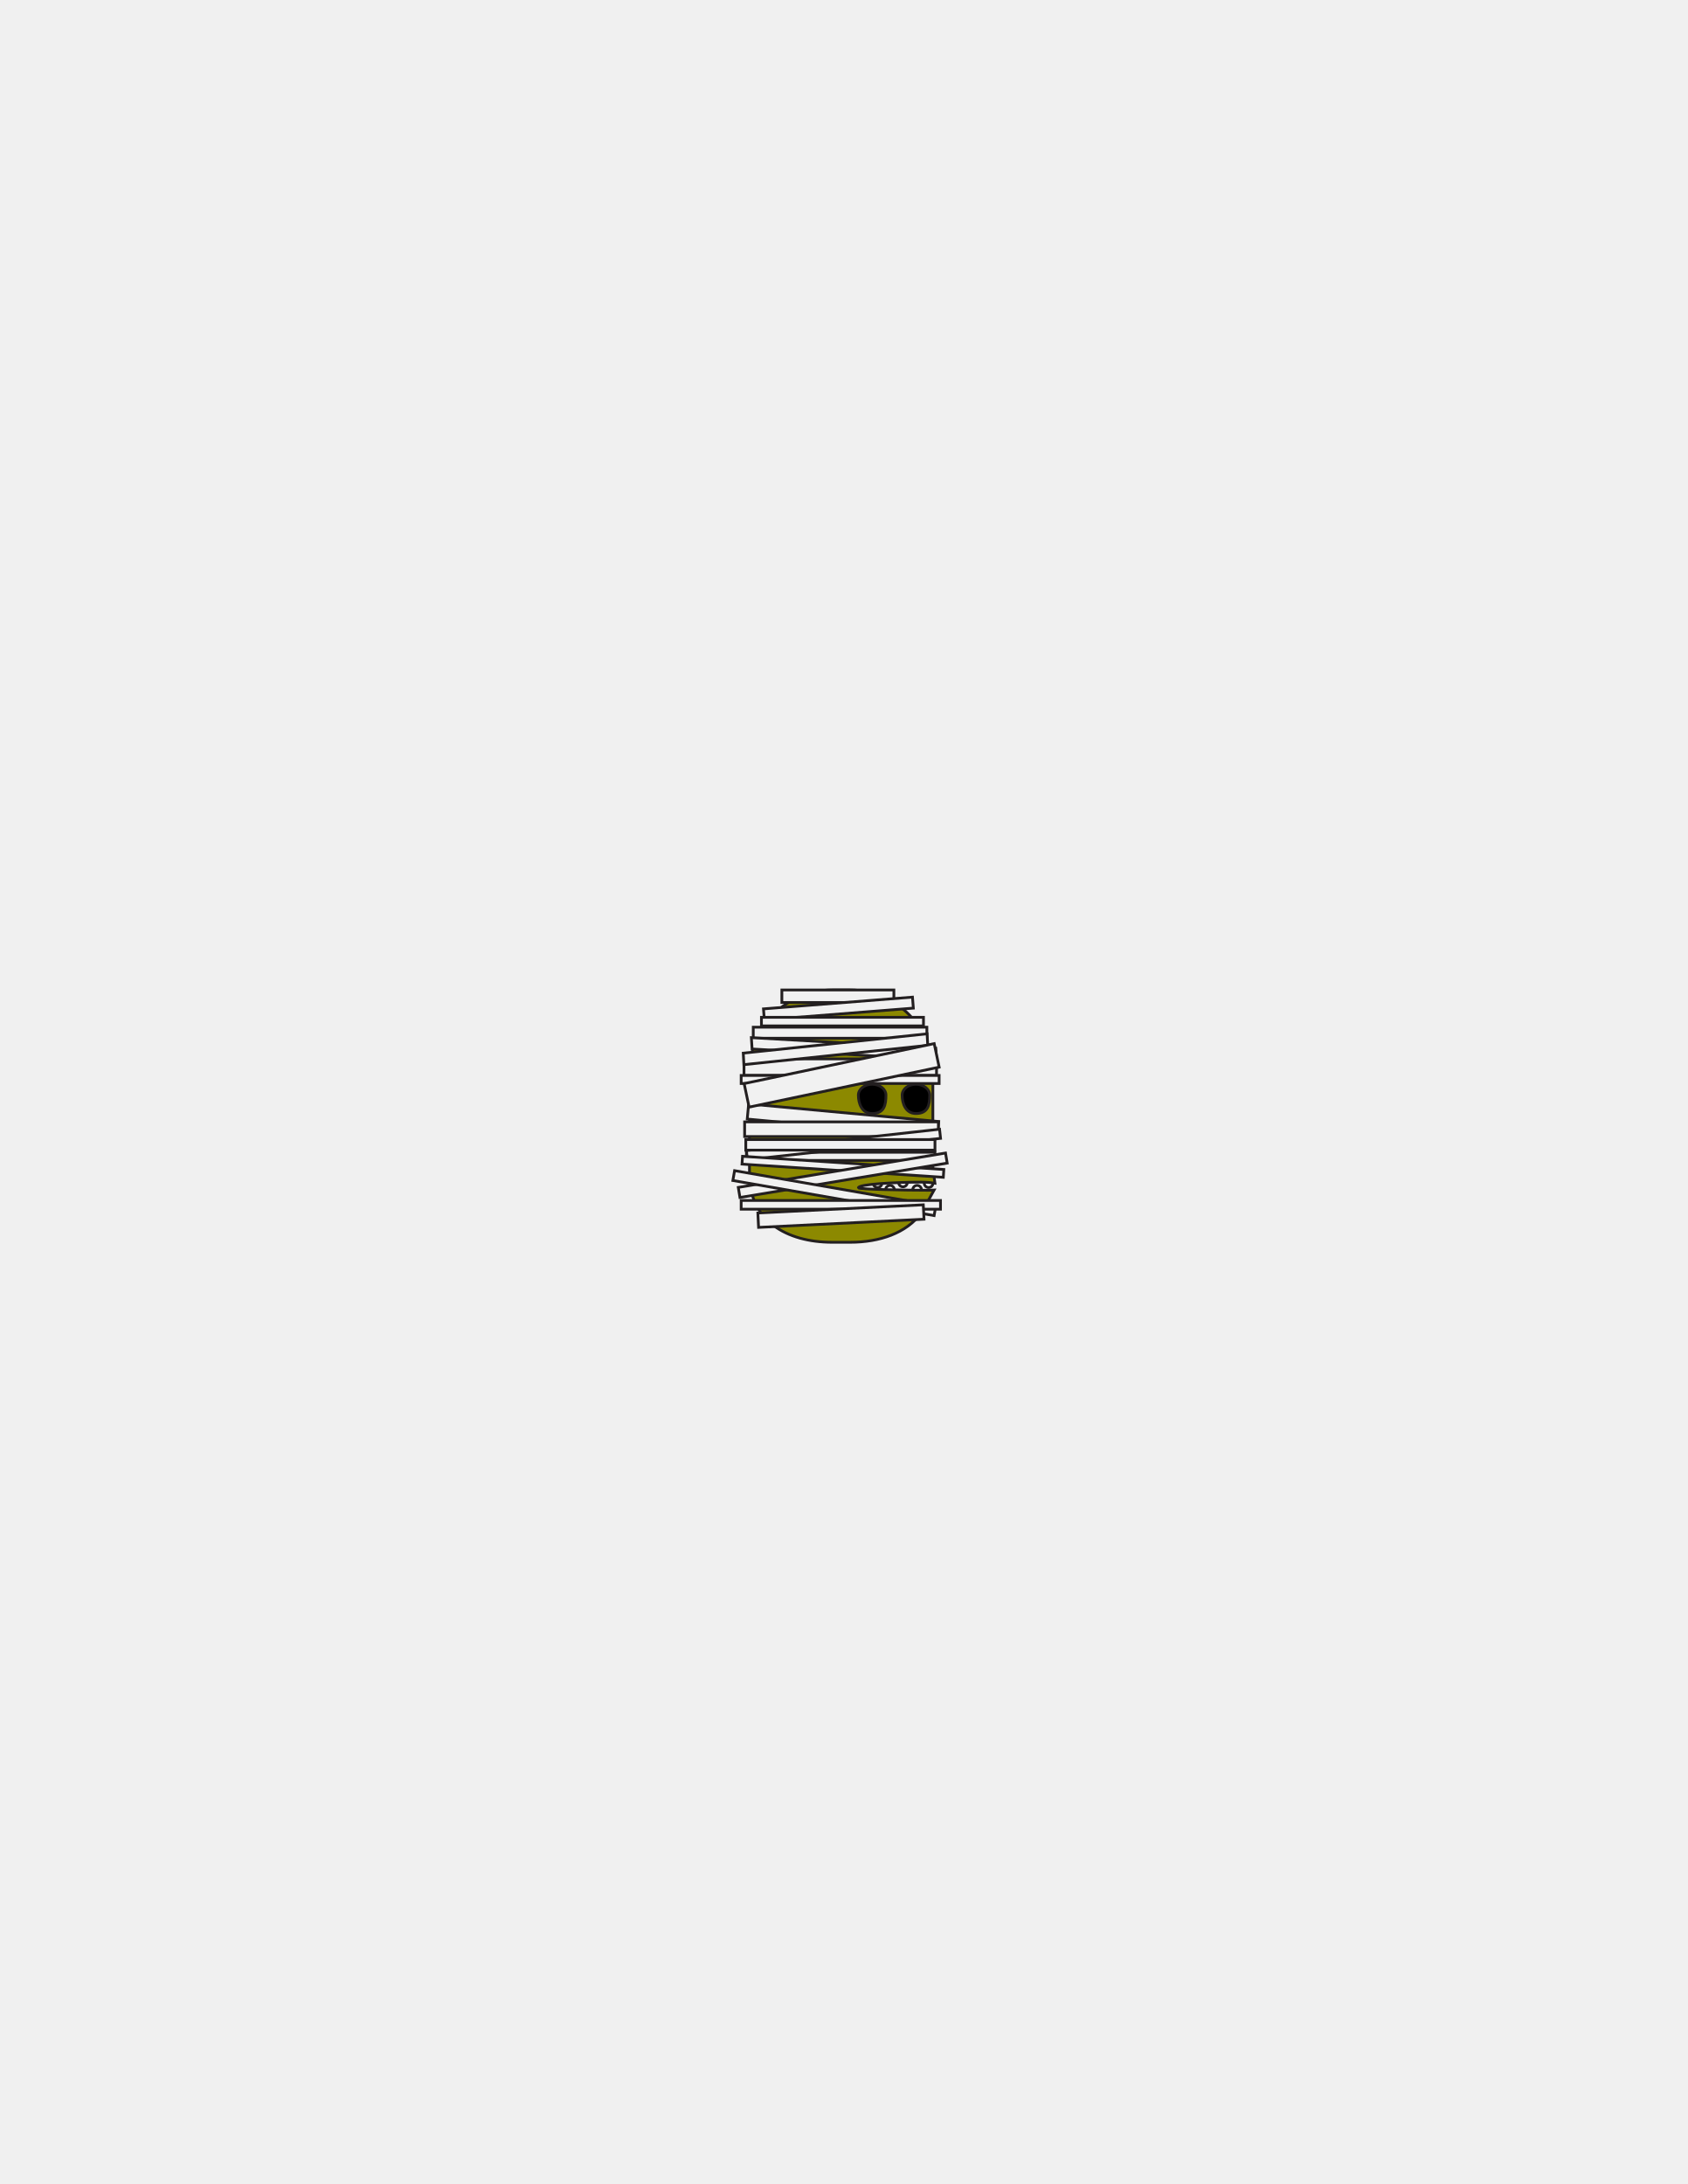
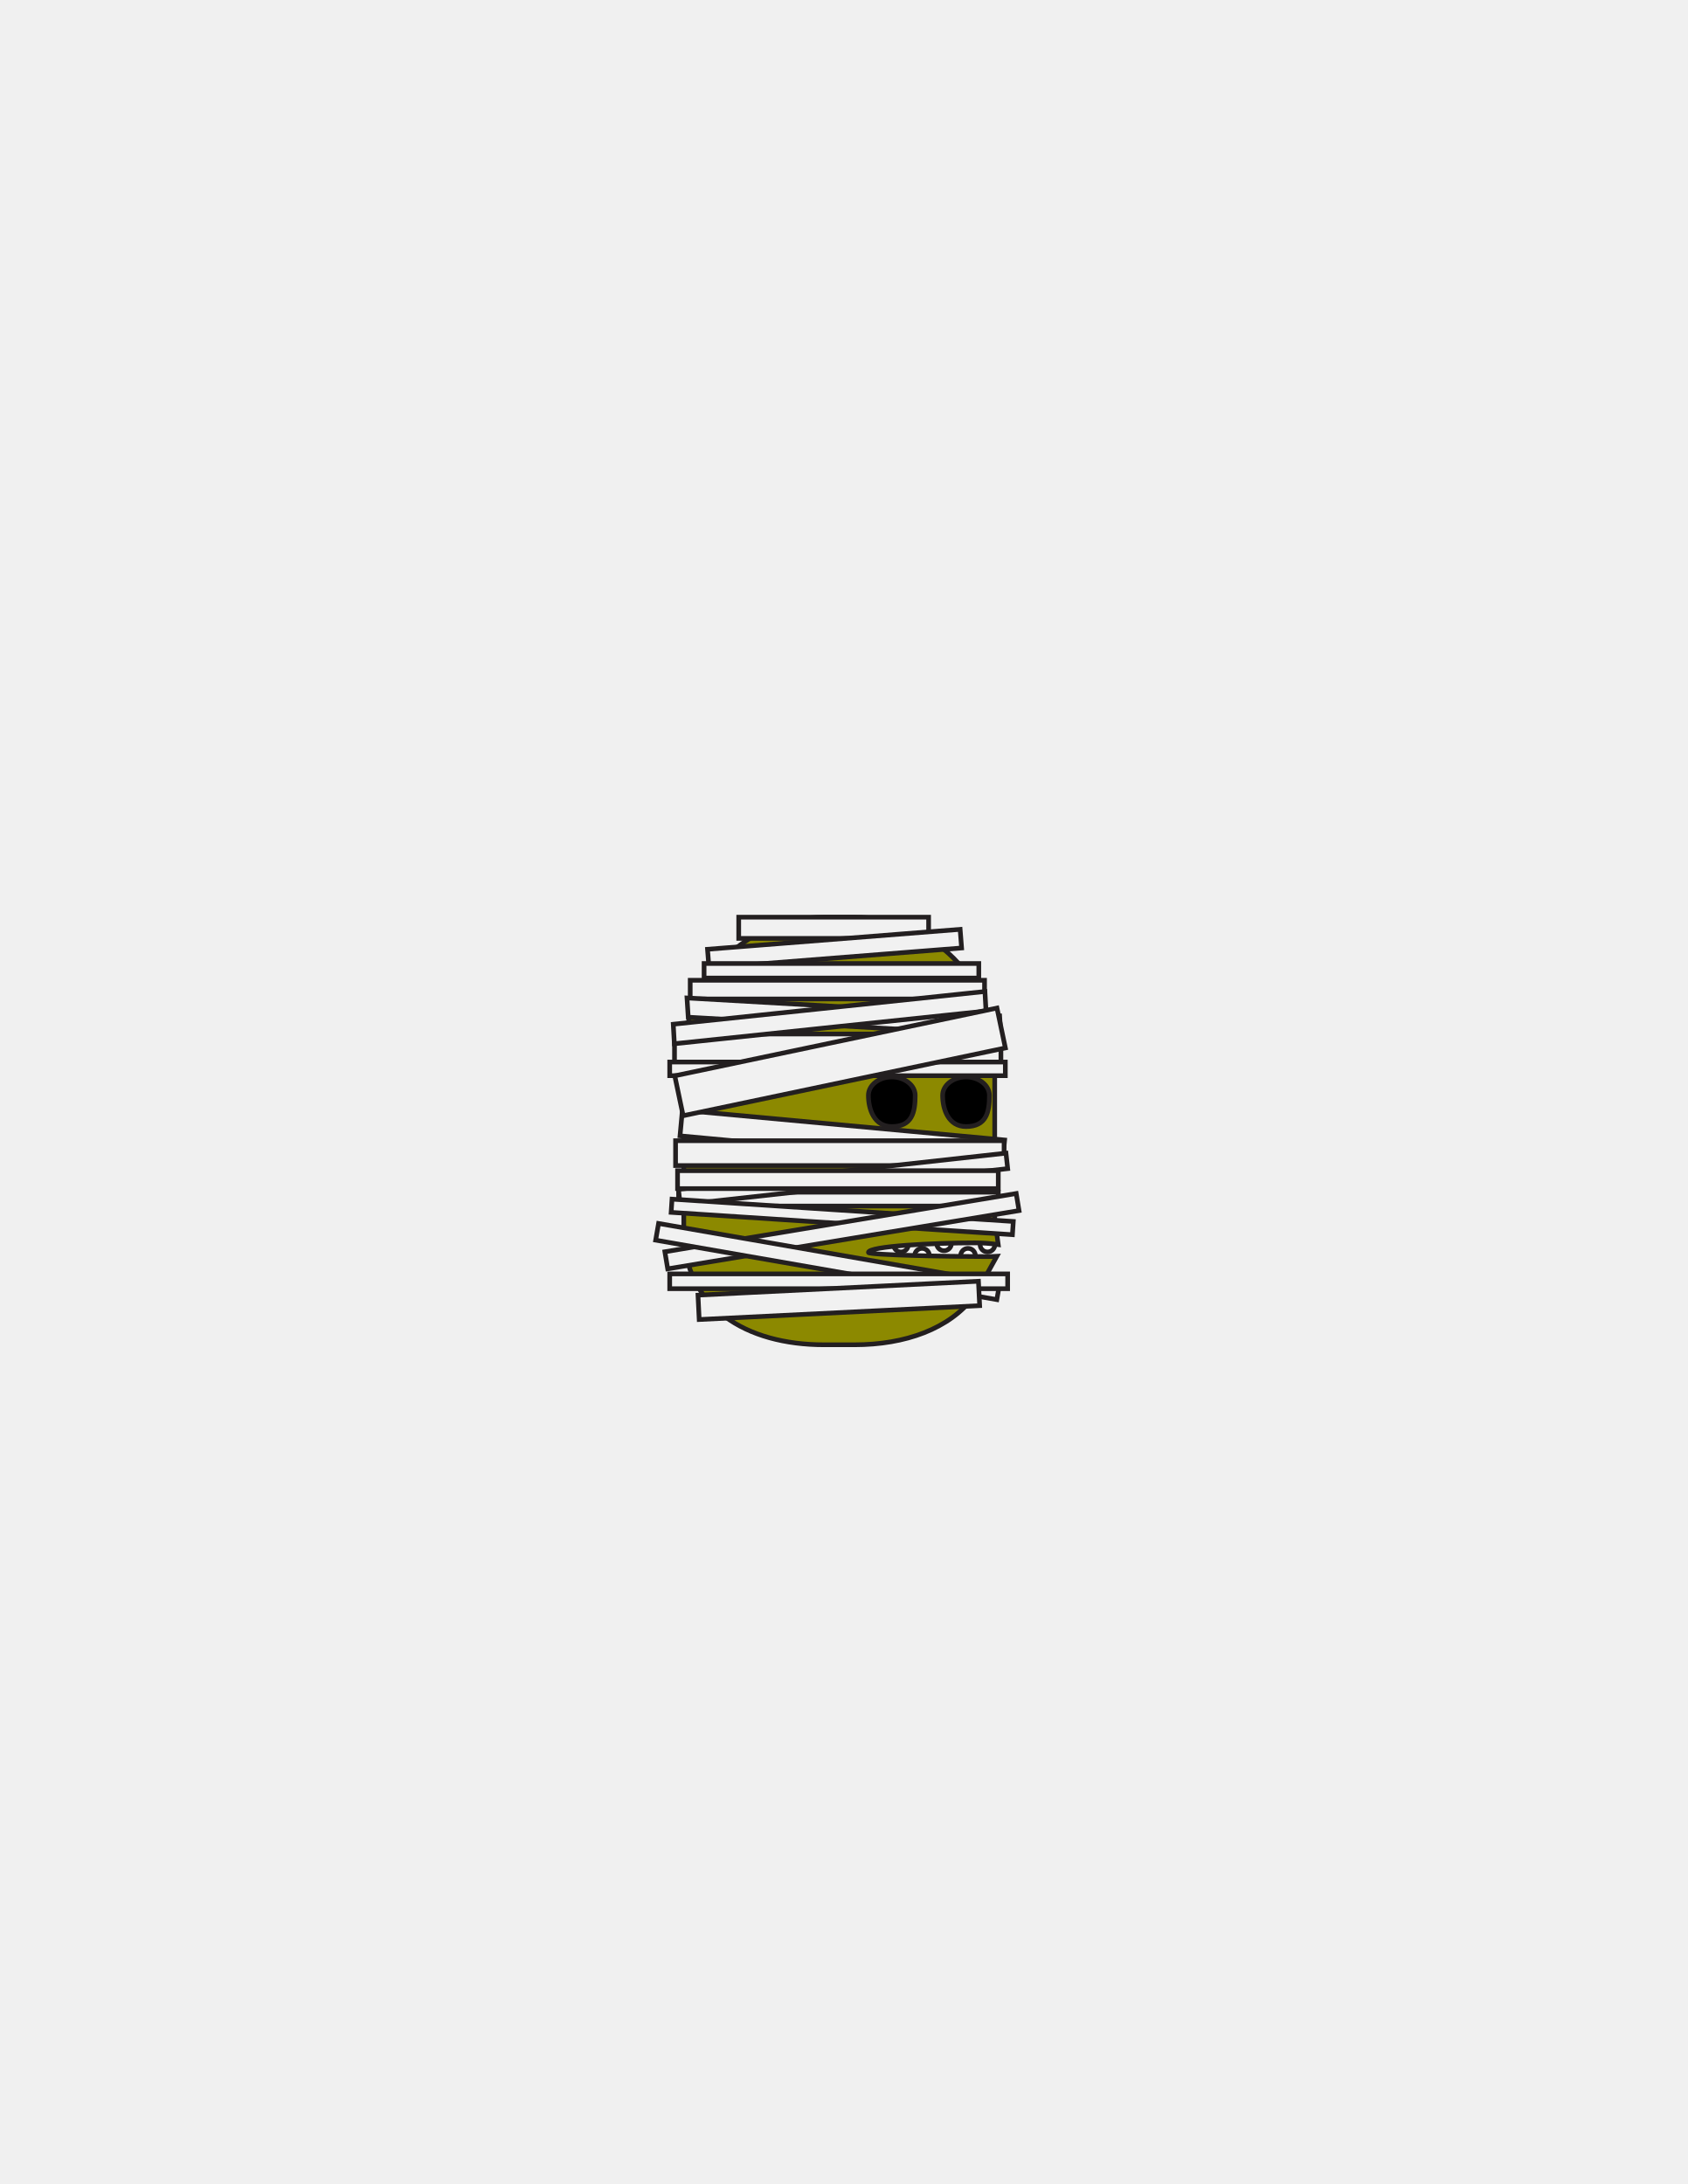
<svg xmlns="http://www.w3.org/2000/svg" version="1.1" id="Layer_1" x="0px" y="0px" width="612px" height="792px" viewBox="0 0 612 792" enable-background="new 0 0 612 792" xml:space="preserve">
-   <rect id="head_frame_1_" x="230.5" y="331.5" fill-opacity="0" fill="#231F20" width="151" height="131" />
-   <path fill="#FFFFFF" stroke="#231F20" stroke-miterlimit="10" d="M338.287,429.053c0,0.873-0.708,1.581-1.581,1.581l0,0  c-0.873,0-1.581-0.708-1.581-1.581v-1.514c0-0.873,0.708-1.581,1.581-1.581l0,0c0.873,0,1.581,0.708,1.581,1.581V429.053z" />
-   <path fill="#FFFFFF" stroke="#231F20" stroke-miterlimit="10" d="M328.993,428.794c0,0.873-0.708,1.581-1.581,1.581l0,0  c-0.873,0-1.581-0.708-1.581-1.581v-1.514c0-0.873,0.708-1.581,1.581-1.581l0,0c0.873,0,1.581,0.708,1.581,1.581V428.794z" />
-   <path fill="#FFFFFF" stroke="#231F20" stroke-miterlimit="10" d="M319.774,429.053c0,0.873-0.708,1.581-1.581,1.581l0,0  c-0.873,0-1.581-0.708-1.581-1.581v-1.514c0-0.873,0.708-1.581,1.581-1.581l0,0c0.873,0,1.581,0.708,1.581,1.581V429.053z" />
-   <path fill="#FFFFFF" stroke="#231F20" stroke-miterlimit="10" d="M324.287,432.97c0,0.873-0.708,1.581-1.581,1.581l0,0  c-0.873,0-1.581-0.708-1.581-1.581v-1.514c0-0.873,0.708-1.581,1.581-1.581l0,0c0.873,0,1.581,0.708,1.581,1.581V432.97z" />
-   <path fill="#FFFFFF" stroke="#231F20" stroke-miterlimit="10" d="M334.12,432.97c0,0.873-0.708,1.581-1.581,1.581l0,0  c-0.873,0-1.581-0.708-1.581-1.581v-1.514c0-0.873,0.708-1.581,1.581-1.581l0,0c0.873,0,1.581,0.708,1.581,1.581V432.97z" />
-   <path id="SECONDARY" fill="#8C8900" stroke="#231F20" stroke-miterlimit="10" d="M336.598,431.632  c-8.688,0-25.362-0.347-25.362-0.882c0-1.375,14.077-2.057,22.765-2.057c1.75,0,3.428,0.133,5,0.369l-0.75-5.625V389  c0-16.568-13.432-30-30-30h-6.5c-16.568,0-30,13.432-30,30v37c0,16.568,13.432,24.5,30,24.5h6.5c10.847,0,20.348-3.4,25.616-10.397  c0.536-0.712,4.376-7.753,4.821-8.54C338.002,431.604,337.308,431.632,336.598,431.632z" />
-   <rect id="PRIMARY_18_" x="283.5" y="359" fill="#F1F1F1" stroke="#231F20" stroke-miterlimit="10" width="40.614" height="4.541" />
-   <rect id="PRIMARY_17_" x="276.888" y="363.74" transform="matrix(0.9969 -0.0786 0.0786 0.9969 -27.7902 25.0088)" fill="#F1F1F1" stroke="#231F20" stroke-miterlimit="10" width="54.198" height="4" />
-   <rect id="PRIMARY_16_" x="273.125" y="372.5" fill="#F1F1F1" stroke="#231F20" stroke-miterlimit="10" width="62.952" height="4" />
-   <rect id="PRIMARY_15_" x="276.094" y="368.913" fill="#F1F1F1" stroke="#231F20" stroke-miterlimit="10" width="58.752" height="3.111" />
-   <rect id="PRIMARY_14_" x="271.051" y="403.481" transform="matrix(0.9958 0.092 -0.092 0.9958 38.6574 -26.39)" fill="#F1F1F1" stroke="#231F20" stroke-miterlimit="10" width="69.208" height="5.5" />
-   <rect id="PRIMARY_13_" x="269.769" y="384" fill="#F1F1F1" stroke="#231F20" stroke-miterlimit="10" width="69.807" height="6" />
-   <rect id="PRIMARY_12_" x="268.74" y="390" fill="#F1F1F1" stroke="#231F20" stroke-miterlimit="10" width="71.781" height="2.919" />
-   <polygon id="PRIMARY_11_" fill="#F1F1F1" stroke="#231F20" stroke-miterlimit="10" points="272.701,380.404 339.56,384.212   339.301,380.096 272.439,376.288 " />
-   <polygon id="PRIMARY_10_" fill="#F1F1F1" stroke="#231F20" stroke-miterlimit="10" points="336.39,379.082 269.733,386.082   269.5,381.903 336.157,374.903 " />
-   <rect id="PRIMARY_9_" x="269.945" y="385.606" transform="matrix(0.9786 -0.2059 0.2059 0.9786 -73.7454 71.175)" fill="#F1F1F1" stroke="#231F20" stroke-miterlimit="10" width="70.422" height="8.723" />
-   <path stroke="#231F20" stroke-miterlimit="10" d="M321.242,397.133c0,3.616-0.642,6.672-5.004,6.672  c-3.757,0-5.003-3.668-5.003-6.672c0-2.174,2.239-3.938,5.003-3.938S321.242,394.959,321.242,397.133z" />
-   <path stroke="#231F20" stroke-miterlimit="10" d="M337.115,397.133c0,3.616-0.641,6.672-5.003,6.672  c-3.757,0-5.004-3.668-5.004-6.672c0-2.174,2.24-3.938,5.004-3.938S337.115,394.959,337.115,397.133z" />
-   <rect id="PRIMARY_8_" x="269.995" y="406.834" fill="#F1F1F1" stroke="#231F20" stroke-miterlimit="10" width="70.26" height="5.317" />
-   <rect id="PRIMARY_7_" x="270.652" y="417.852" fill="#F1F1F1" stroke="#231F20" stroke-miterlimit="10" width="68.361" height="2.963" />
-   <rect id="PRIMARY_6_" x="270.585" y="413.345" transform="matrix(0.994 -0.1098 0.1098 0.994 -43.7115 36.0807)" fill="#F1F1F1" stroke="#231F20" stroke-miterlimit="10" width="70.463" height="3.335" />
-   <rect id="PRIMARY_5_" x="270.417" y="413.25" fill="#F1F1F1" stroke="#231F20" stroke-miterlimit="10" width="68.595" height="3.833" />
-   <rect id="PRIMARY_4_" x="269.085" y="421.72" transform="matrix(-0.9979 -0.0653 0.0653 -0.9979 583.0194 865.3362)" fill="#F1F1F1" stroke="#231F20" stroke-miterlimit="10" width="73.141" height="2.836" />
-   <rect id="PRIMARY_3_" x="267.5" y="424.333" transform="matrix(0.9865 -0.1637 0.1637 0.9865 -65.6553 55.7843)" fill="#F1F1F1" stroke="#231F20" stroke-miterlimit="10" width="76.167" height="3.704" />
-   <rect id="PRIMARY_2_" x="265.5" y="430.875" transform="matrix(0.9851 0.1718 -0.1718 0.9851 78.8358 -45.5437)" fill="#F1F1F1" stroke="#231F20" stroke-miterlimit="10" width="74.076" height="3.624" />
-   <rect id="PRIMARY_1_" x="268.74" y="435.334" fill="#F1F1F1" stroke="#231F20" stroke-miterlimit="10" width="72.278" height="3.166" />
-   <rect id="PRIMARY" x="274.876" y="438.386" transform="matrix(0.9988 -0.0494 0.0494 0.9988 -21.4066 15.5956)" fill="#F1F1F1" stroke="#231F20" stroke-miterlimit="10" width="60.056" height="5.229" />
+   <rect id="head_frame_1_" x="178" y="286" fill="#231F20" fill-opacity="0" width="256" height="222" />
+   <path fill="#FFFFFF" stroke="#231F20" stroke-width="1.695" stroke-miterlimit="10" d="M360.738,451.318  c0,1.479-1.2,2.68-2.681,2.68l0,0c-1.479,0-2.68-1.2-2.68-2.68v-2.565c0-1.479,1.2-2.679,2.68-2.679l0,0  c1.48,0,2.681,1.199,2.681,2.679V451.318z" />
+   <path fill="#FFFFFF" stroke="#231F20" stroke-width="1.695" stroke-miterlimit="10" d="M344.981,450.88c0,1.479-1.2,2.68-2.68,2.68  l0,0c-1.48,0-2.681-1.2-2.681-2.68v-2.565c0-1.479,1.2-2.679,2.681-2.679l0,0c1.479,0,2.68,1.199,2.68,2.679V450.88z" />
+   <path fill="#FFFFFF" stroke="#231F20" stroke-width="1.695" stroke-miterlimit="10" d="M329.353,451.318  c0,1.479-1.2,2.68-2.681,2.68l0,0c-1.479,0-2.68-1.2-2.68-2.68v-2.565c0-1.479,1.2-2.679,2.68-2.679l0,0  c1.48,0,2.681,1.199,2.681,2.679V451.318z" />
+   <path fill="#FFFFFF" stroke="#231F20" stroke-width="1.695" stroke-miterlimit="10" d="M337.003,457.956c0,1.479-1.2,2.68-2.68,2.68  l0,0c-1.48,0-2.681-1.2-2.681-2.68v-2.564c0-1.479,1.2-2.68,2.681-2.68l0,0c1.479,0,2.68,1.2,2.68,2.68V457.956z" />
+   <path fill="#FFFFFF" stroke="#231F20" stroke-width="1.695" stroke-miterlimit="10" d="M353.674,457.956  c0,1.479-1.2,2.68-2.681,2.68l0,0c-1.479,0-2.681-1.2-2.681-2.68v-2.564c0-1.479,1.201-2.68,2.681-2.68l0,0  c1.48,0,2.681,1.2,2.681,2.68V457.956z" />
+   <path id="SECONDARY" fill="#8C8900" stroke="#231F20" stroke-width="1.695" stroke-miterlimit="10" d="M357.874,455.689  c-14.729,0-42.996-0.588-42.996-1.495c0-2.33,23.864-3.485,38.594-3.485c2.967,0,5.812,0.226,8.477,0.624l-1.271-9.532v-58.358  c0-28.077-22.771-50.84-50.86-50.84h-11.02c-28.088,0-50.861,22.763-50.861,50.84v62.702c0,28.078,22.772,41.52,50.861,41.52h11.02  c18.389,0,34.496-5.763,43.429-17.62c0.909-1.206,7.419-13.139,8.172-14.473C360.255,455.641,359.078,455.689,357.874,455.689z" />
+   <rect id="PRIMARY_18_" x="267.854" y="332.603" fill="#F1F1F1" stroke="#231F20" stroke-width="1.695" stroke-miterlimit="10" width="68.855" height="7.695" />
+   <rect id="PRIMARY_17_" x="256.67" y="340.604" transform="matrix(-0.9969 0.0786 -0.0786 -0.9969 631.3159 663.1485)" fill="#F1F1F1" stroke="#231F20" stroke-width="1.695" stroke-miterlimit="10" width="91.884" height="6.779" />
+   <rect id="PRIMARY_16_" x="250.265" y="355.481" fill="#F1F1F1" stroke="#231F20" stroke-width="1.695" stroke-miterlimit="10" width="106.727" height="6.779" />
+   <rect id="PRIMARY_15_" x="255.298" y="349.402" fill="#F1F1F1" stroke="#231F20" stroke-width="1.695" stroke-miterlimit="10" width="99.606" height="5.272" />
+   <rect id="PRIMARY_14_" x="246.748" y="408.024" transform="matrix(-0.9958 -0.092 0.092 -0.9958 571.5885 851.7049)" fill="#F1F1F1" stroke="#231F20" stroke-width="1.695" stroke-miterlimit="10" width="117.337" height="9.321" />
+   <rect id="PRIMARY_13_" x="244.575" y="374.97" fill="#F1F1F1" stroke="#231F20" stroke-width="1.695" stroke-miterlimit="10" width="118.349" height="10.167" />
+   <rect id="PRIMARY_12_" x="242.831" y="385.137" fill="#F1F1F1" stroke="#231F20" stroke-width="1.695" stroke-miterlimit="10" width="121.695" height="4.947" />
+   <polygon id="PRIMARY_11_" fill="#F1F1F1" stroke="#231F20" stroke-width="1.695" stroke-miterlimit="10" points="249.546,368.875   362.896,375.329 362.457,368.354 249.102,361.9 " />
+   <polygon id="PRIMARY_10_" fill="#F1F1F1" stroke="#231F20" stroke-width="1.695" stroke-miterlimit="10" points="357.521,366.635   244.514,378.498 244.119,371.416 357.128,359.553 " />
+   <rect id="PRIMARY_9_" x="244.904" y="377.687" transform="matrix(-0.9786 0.2058 -0.2058 -0.9786 681.9327 699.2249)" fill="#F1F1F1" stroke="#231F20" stroke-width="1.695" stroke-miterlimit="10" width="119.393" height="14.784" />
+   <path stroke="#231F20" stroke-width="1.695" stroke-miterlimit="10" d="M331.841,397.225c0,6.129-1.089,11.307-8.483,11.307  c-6.369,0-8.481-6.216-8.481-11.307c0-3.684,3.795-6.673,8.481-6.673C328.043,390.552,331.841,393.541,331.841,397.225z" />
+   <path stroke="#231F20" stroke-width="1.695" stroke-miterlimit="10" d="M358.752,397.225c0,6.129-1.088,11.307-8.482,11.307  c-6.369,0-8.483-6.216-8.483-11.307c0-3.684,3.797-6.673,8.483-6.673C354.955,390.552,358.752,393.541,358.752,397.225z" />
+   <rect id="PRIMARY_8_" x="244.958" y="413.665" fill="#F1F1F1" stroke="#231F20" stroke-width="1.695" stroke-miterlimit="10" width="119.116" height="9.012" />
+   <rect id="PRIMARY_7_" x="246.072" y="432.336" fill="#F1F1F1" stroke="#231F20" stroke-width="1.695" stroke-miterlimit="10" width="115.896" height="5.023" />
+   <rect id="PRIMARY_6_" x="245.994" y="424.719" transform="matrix(-0.994 0.1098 -0.1098 -0.994 656.5325 818.9519)" fill="#F1F1F1" stroke="#231F20" stroke-width="1.695" stroke-miterlimit="10" width="119.466" height="5.653" />
+   <rect id="PRIMARY_5_" x="245.674" y="424.538" fill="#F1F1F1" stroke="#231F20" stroke-width="1.695" stroke-miterlimit="10" width="116.293" height="6.496" />
+   <rect id="PRIMARY_4_" x="243.381" y="438.874" transform="matrix(0.9979 0.0653 -0.0653 0.9979 29.4567 -18.9935)" fill="#F1F1F1" stroke="#231F20" stroke-width="1.695" stroke-miterlimit="10" width="124.005" height="4.806" />
+   <rect id="PRIMARY_3_" x="240.705" y="443.332" transform="matrix(-0.9865 0.1636 -0.1636 -0.9865 679.4787 836.9718)" fill="#F1F1F1" stroke="#231F20" stroke-width="1.695" stroke-miterlimit="10" width="129.129" height="6.276" />
+   <rect id="PRIMARY_2_" x="237.327" y="454.382" transform="matrix(-0.9851 -0.1717 0.1717 -0.9851 517.2205 959.6477)" fill="#F1F1F1" stroke="#231F20" stroke-width="1.695" stroke-miterlimit="10" width="125.58" height="6.142" />
+   <rect id="PRIMARY_1_" x="242.831" y="461.963" fill="#F1F1F1" stroke="#231F20" stroke-width="1.695" stroke-miterlimit="10" width="122.536" height="5.365" />
+   <rect id="PRIMARY" x="253.255" y="467.142" transform="matrix(-0.9988 0.0494 -0.0494 -0.9988 631.2459 927.5497)" fill="#F1F1F1" stroke="#231F20" stroke-width="1.695" stroke-miterlimit="10" width="101.818" height="8.861" />
</svg>
